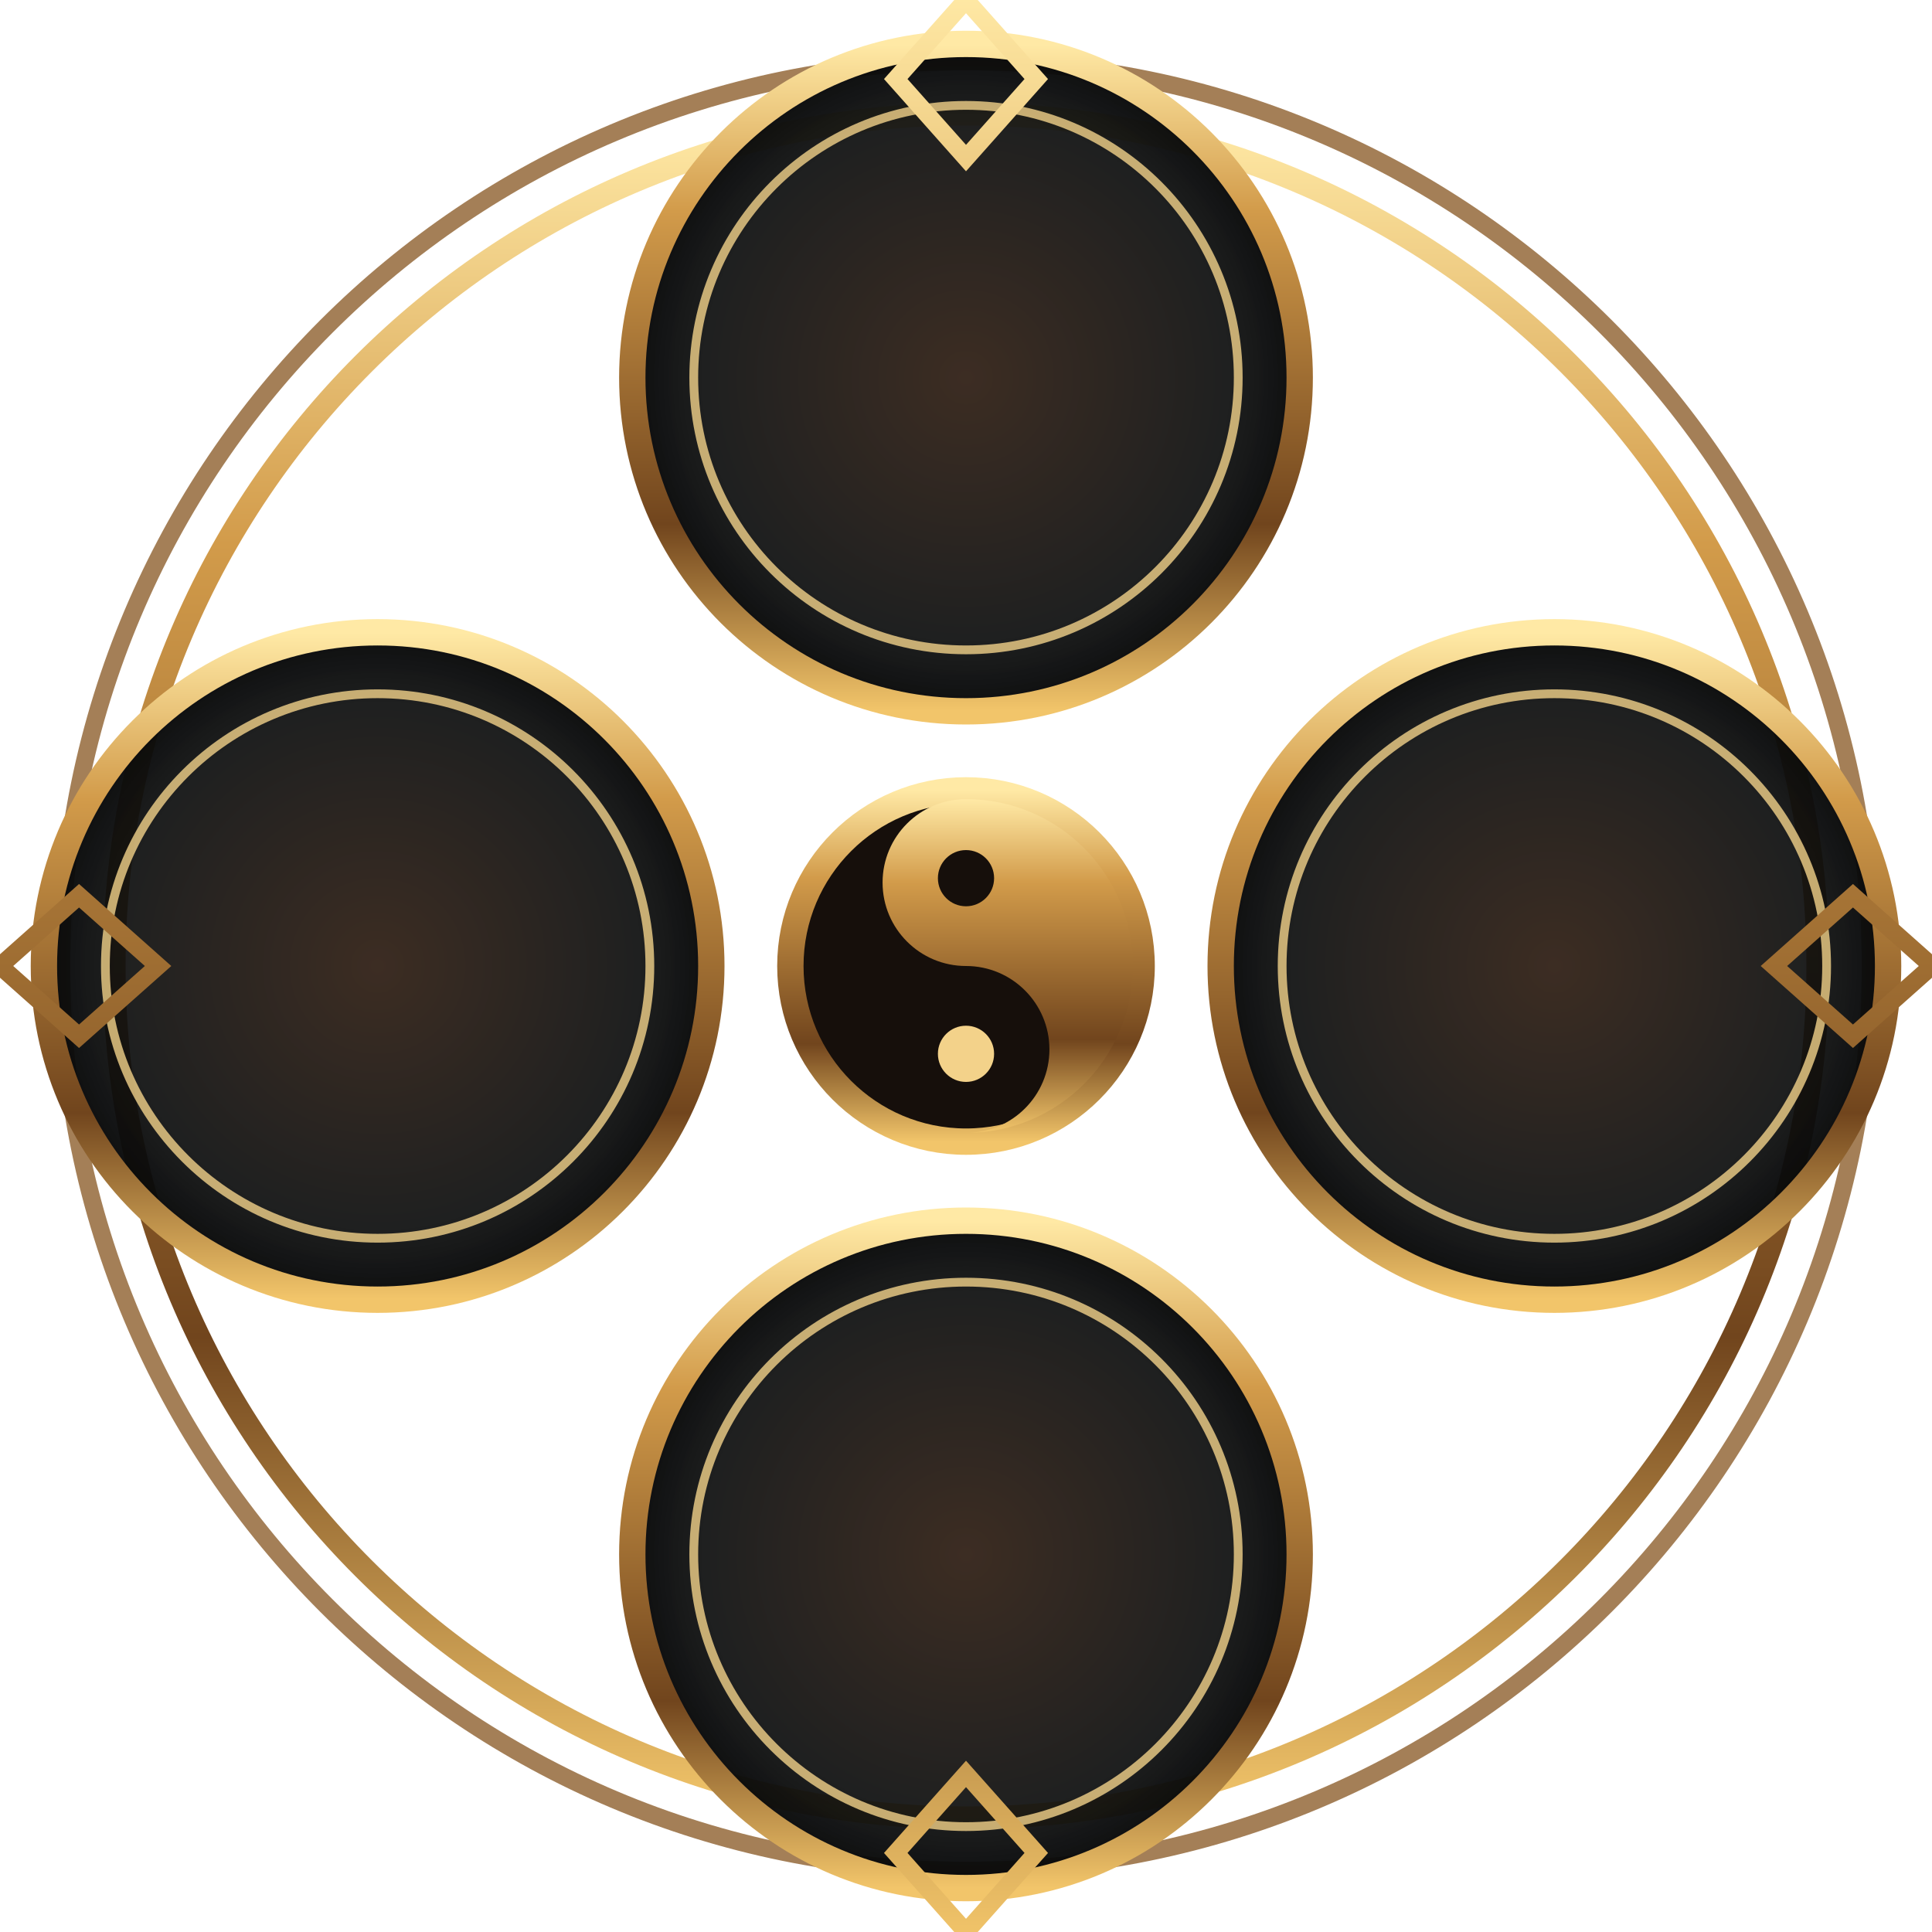
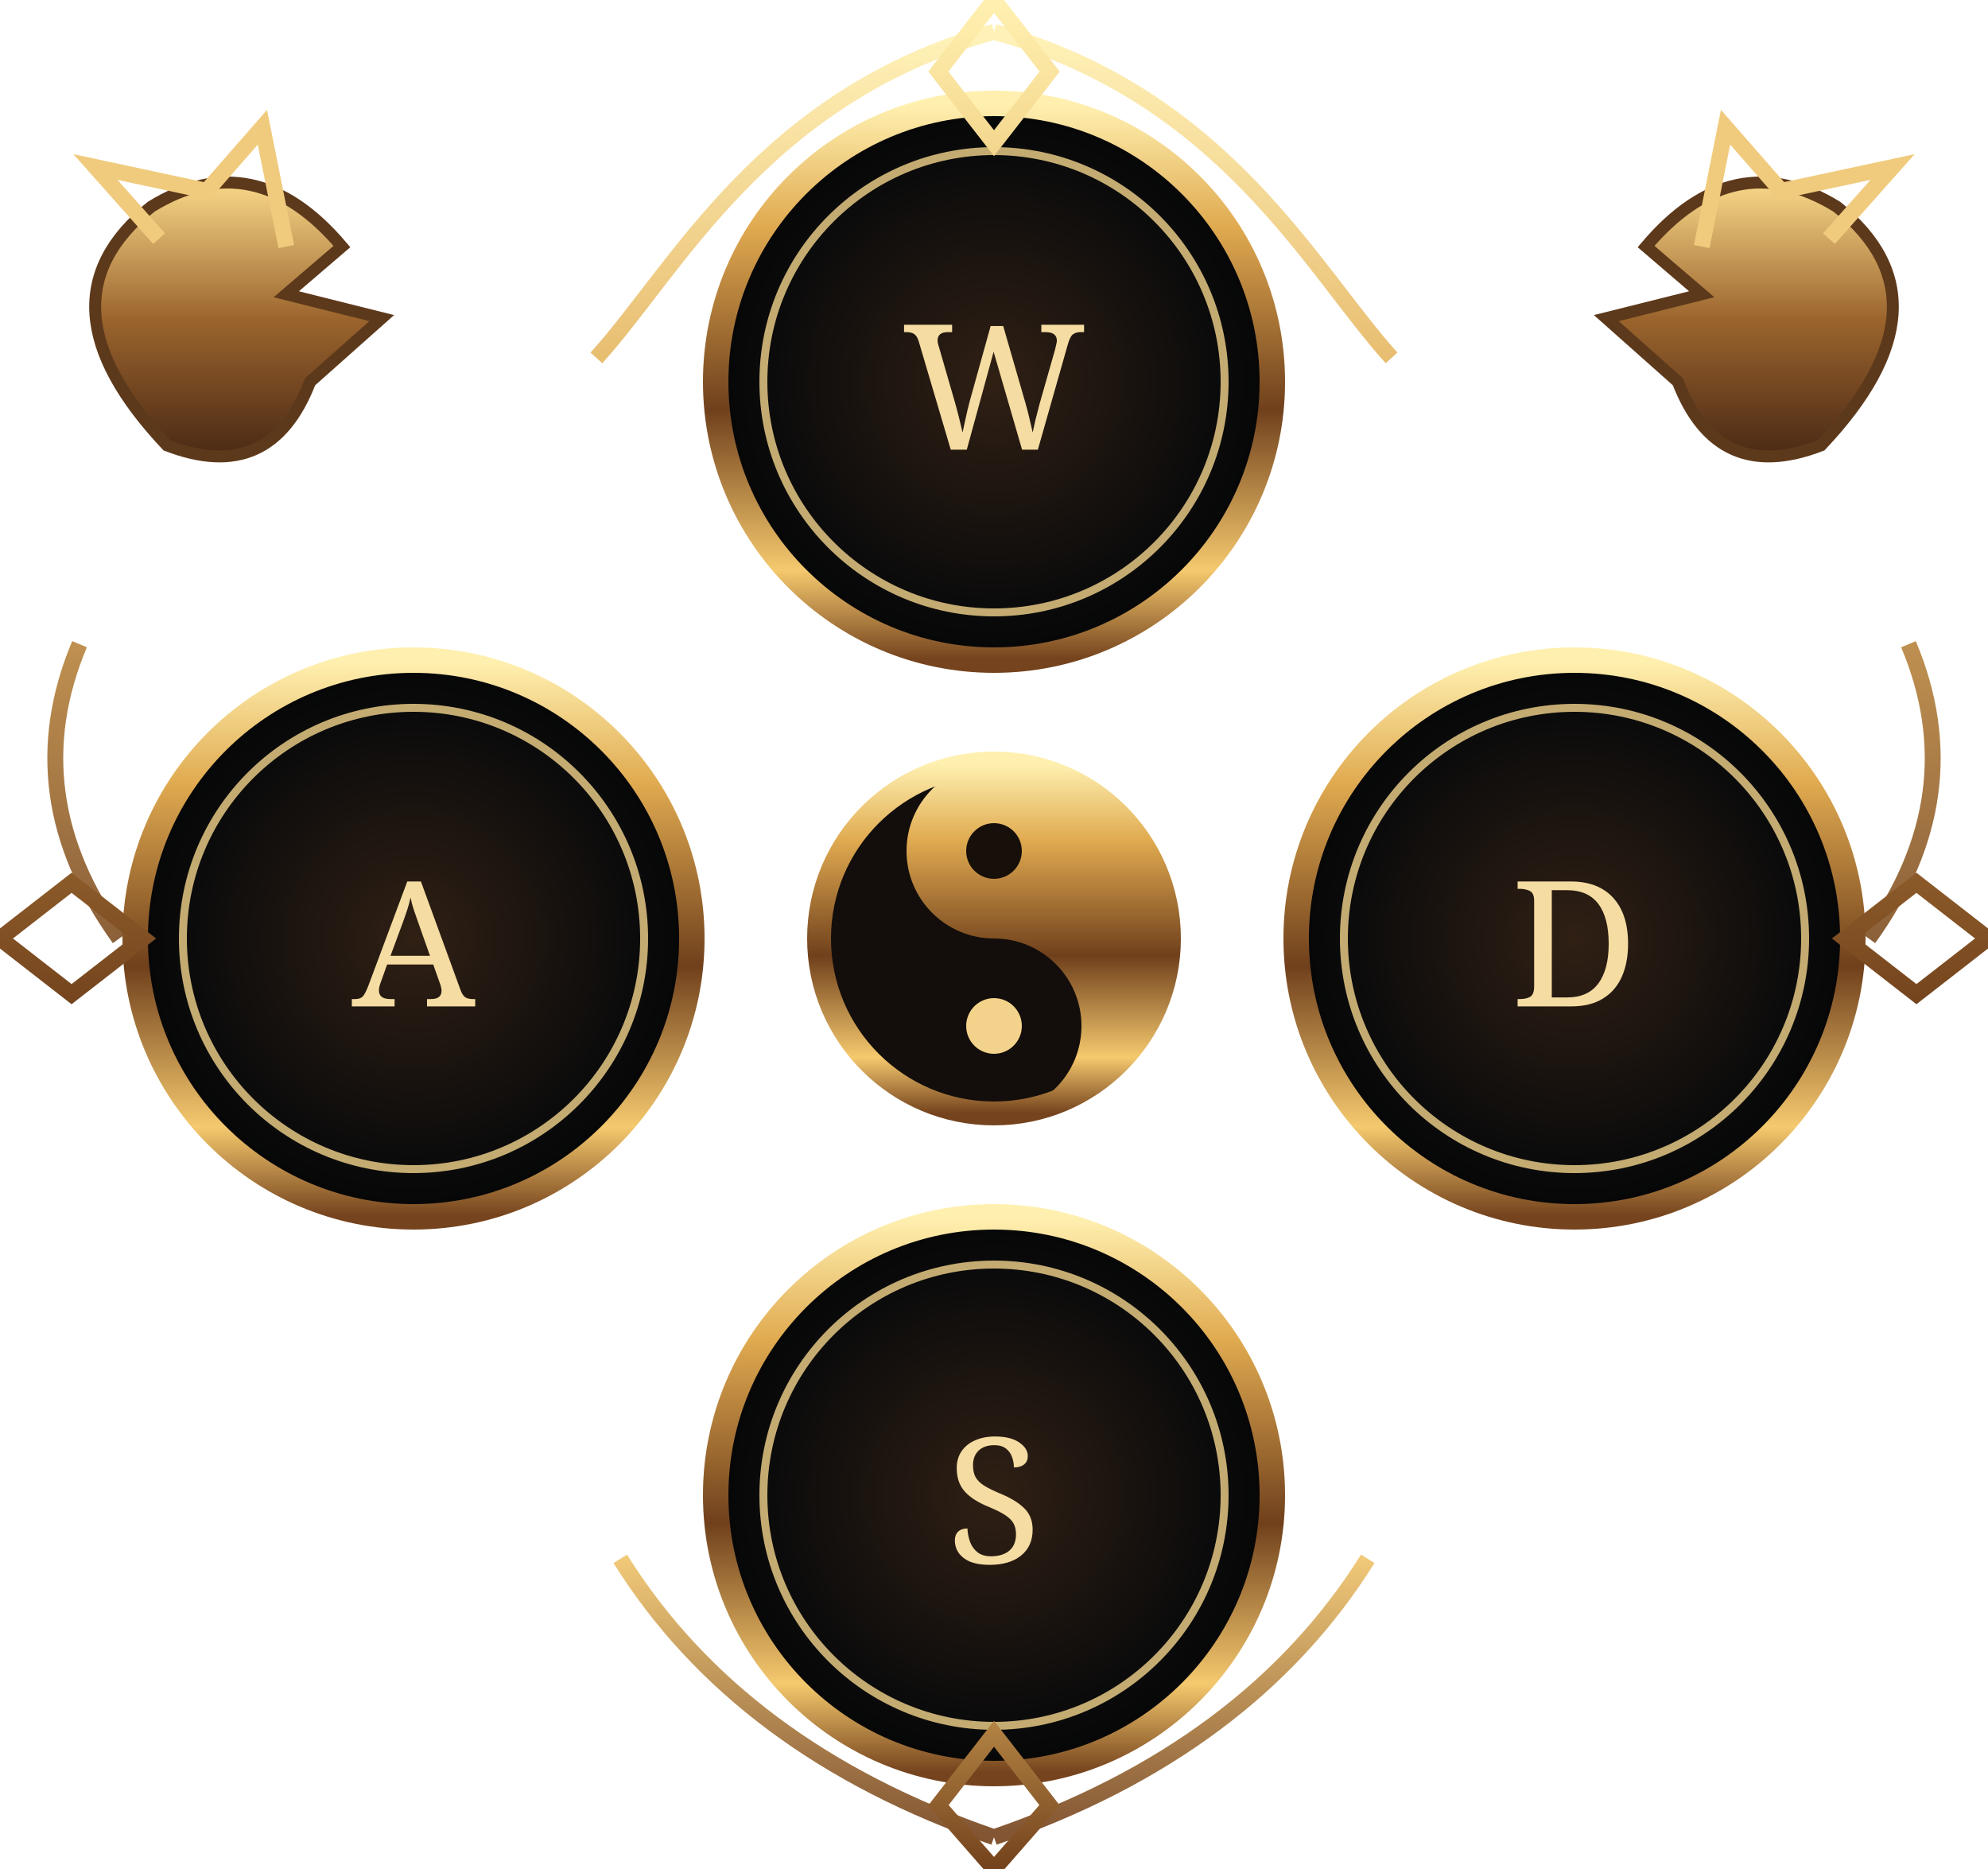
- <svg xmlns="http://www.w3.org/2000/svg" viewBox="0 0 220 220">
+ <svg xmlns="http://www.w3.org/2000/svg" viewBox="0 0 250 235">
  <defs>
-     <radialGradient id="p">
-       <stop stop-color="#2c1b10" stop-opacity=".92" />
-       <stop offset=".78" stop-color="#0c0d0d" stop-opacity=".92" />
-       <stop offset="1" stop-color="#08090a" stop-opacity=".98" />
+     <linearGradient id="gold" x2="0" y2="1">
+       <stop stop-color="#fff0b0" />
+       <stop offset=".22" stop-color="#e0aa50" />
+       <stop offset=".55" stop-color="#70401c" />
+       <stop offset=".84" stop-color="#f5c96e" />
+       <stop offset="1" stop-color="#75431d" />
+     </linearGradient>
+     <radialGradient id="disc">
+       <stop stop-color="#302014" />
+       <stop offset=".76" stop-color="#0d0c0c" />
+       <stop offset="1" stop-color="#050607" />
    </radialGradient>
-     <linearGradient id="g" x2="0" y2="1">
-       <stop stop-color="#ffe9a5" />
-       <stop offset=".25" stop-color="#d29b4a" />
-       <stop offset=".72" stop-color="#71451d" />
-       <stop offset="1" stop-color="#f2c56a" />
+     <linearGradient id="dragon" x2="0" y2="1">
+       <stop stop-color="#f8d889" />
+       <stop offset=".5" stop-color="#9b642d" />
+       <stop offset="1" stop-color="#4a2915" />
    </linearGradient>
  </defs>
-   <circle cx="110" cy="110" r="103" fill="none" stroke="#8d5f2d" stroke-width="2" opacity=".8" />
-   <circle cx="110" cy="110" r="97" fill="none" stroke="url(#g)" stroke-width="2.6" />
-   <g fill="url(#p)" stroke="url(#g)" stroke-width="3">
-     <circle cx="110" cy="43" r="38" />
-     <circle cx="43" cy="110" r="38" />
-     <circle cx="177" cy="110" r="38" />
-     <circle cx="110" cy="177" r="38" />
+   <path d="M125 4 C96 12 85 34 75 45 M125 4 C154 12 165 34 175 45 M15 118 Q2 100 10 81 M235 118 Q248 100 240 81 M125 231 Q93 220 78 196 M125 231 Q157 220 172 196" fill="none" stroke="url(#gold)" stroke-width="2" opacity=".9" />
+   <path d="M21 56 Q4 38 19 26 Q32 18 43 31 L36 37 L48 40 L39 48 Q34 61 21 56 Z M229 56 Q246 38 231 26 Q218 18 207 31 L214 37 L202 40 L211 48 Q216 61 229 56 Z" fill="url(#dragon)" stroke="#5d391b" stroke-width="1.5" />
+   <path d="M20 30 l-8 -9 14 3 7 -8 3 15 M230 30 l8 -9 -14 3 -7 -8 -3 15" fill="none" stroke="#f0cb7d" stroke-width="2" />
+   <circle cx="125" cy="48" r="35" fill="url(#disc)" stroke="url(#gold)" stroke-width="3.2" />
+   <circle cx="52" cy="118" r="35" fill="url(#disc)" stroke="url(#gold)" stroke-width="3.2" />
+   <circle cx="198" cy="118" r="35" fill="url(#disc)" stroke="url(#gold)" stroke-width="3.2" />
+   <circle cx="125" cy="188" r="35" fill="url(#disc)" stroke="url(#gold)" stroke-width="3.2" />
+   <g fill="none" stroke="#f3d38b" stroke-width="1" opacity=".8">
+     <circle cx="125" cy="48" r="29" />
+     <circle cx="52" cy="118" r="29" />
+     <circle cx="198" cy="118" r="29" />
+     <circle cx="125" cy="188" r="29" />
  </g>
-   <g fill="none" stroke="#f3d28a" stroke-width="1" opacity=".8">
-     <circle cx="110" cy="43" r="31" />
-     <circle cx="43" cy="110" r="31" />
-     <circle cx="177" cy="110" r="31" />
-     <circle cx="110" cy="177" r="31" />
+   <circle cx="125" cy="118" r="22" fill="#130e0b" stroke="url(#gold)" stroke-width="3" />
+   <path d="M125 96 A22 22 0 0 1 125 140 A11 11 0 0 0 125 118 A11 11 0 0 1 125 96" fill="url(#gold)" />
+   <circle cx="125" cy="107" r="3.5" fill="#170f0a" />
+   <circle cx="125" cy="129" r="3.5" fill="#f3d38b" />
+   <g fill="#f5dca2" font-family="serif" font-size="22" text-anchor="middle" dominant-baseline="central">
+     <text x="125" y="48">W</text>
+     <text x="52" y="118">A</text>
+     <text x="198" y="118">D</text>
+     <text x="125" y="188">S</text>
  </g>
-   <circle cx="110" cy="110" r="20" fill="#160f0b" stroke="url(#g)" stroke-width="3" />
-   <path d="M110 91 A19 19 0 0 1 110 129 A9.5 9.5 0 0 0 110 110 A9.5 9.5 0 0 1 110 91" fill="url(#g)" />
-   <circle cx="110" cy="100" r="3.2" fill="#160f0b" />
-   <circle cx="110" cy="120" r="3.2" fill="#f3d28a" />
-   <g fill="none" stroke="url(#g)" stroke-width="2">
-     <path d="M110 0 l8 9 -8 9 -8 -9z M110 202 l8 9 -8 9 -8 -9z M0 110 l9 -8 9 8 -9 8z M202 110 l9 -8 9 8 -9 8z" />
+   <g fill="none" stroke="url(#gold)" stroke-width="2">
+     <path d="M125 0 l7 9 -7 9 -7 -9z M125 218 l7 9 -7 8 -7 -8z M0 118 l9 -7 9 7 -9 7z M232 118 l9 -7 9 7 -9 7z" />
  </g>
</svg>
